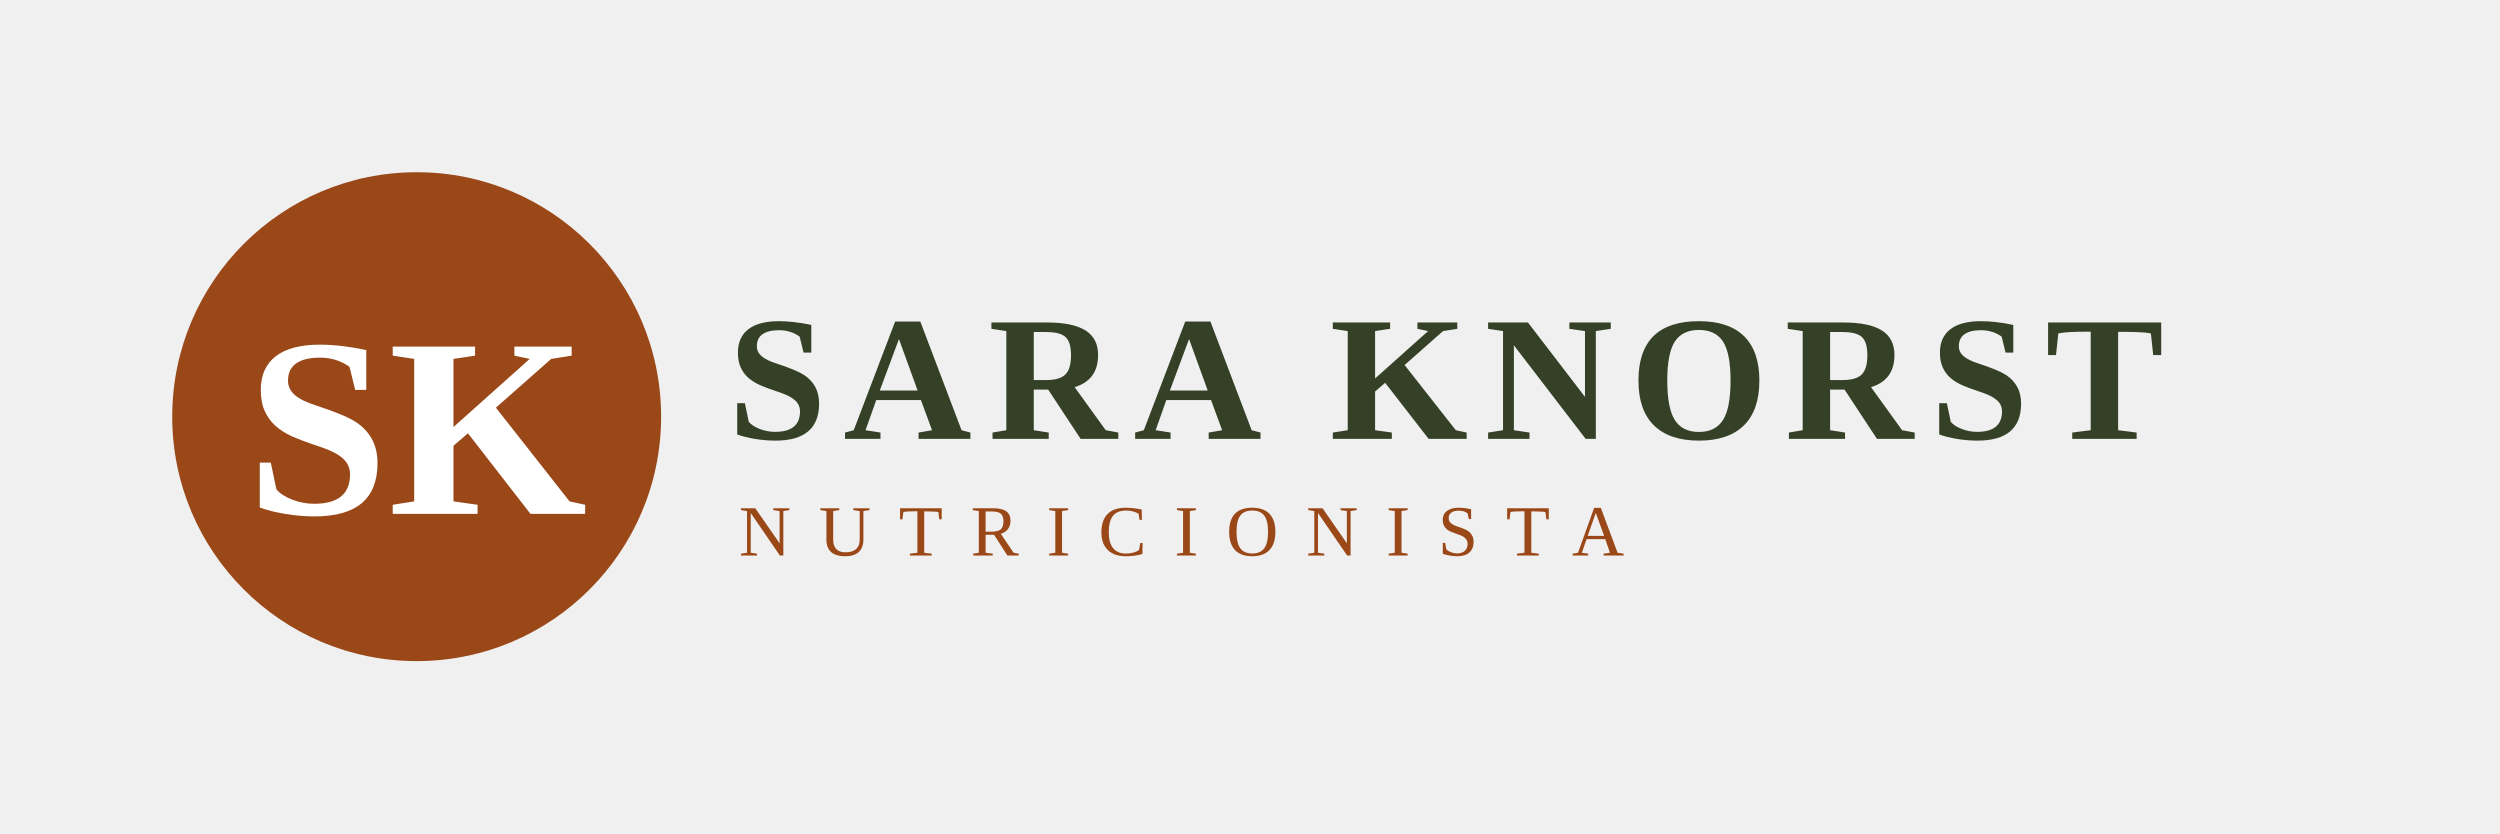
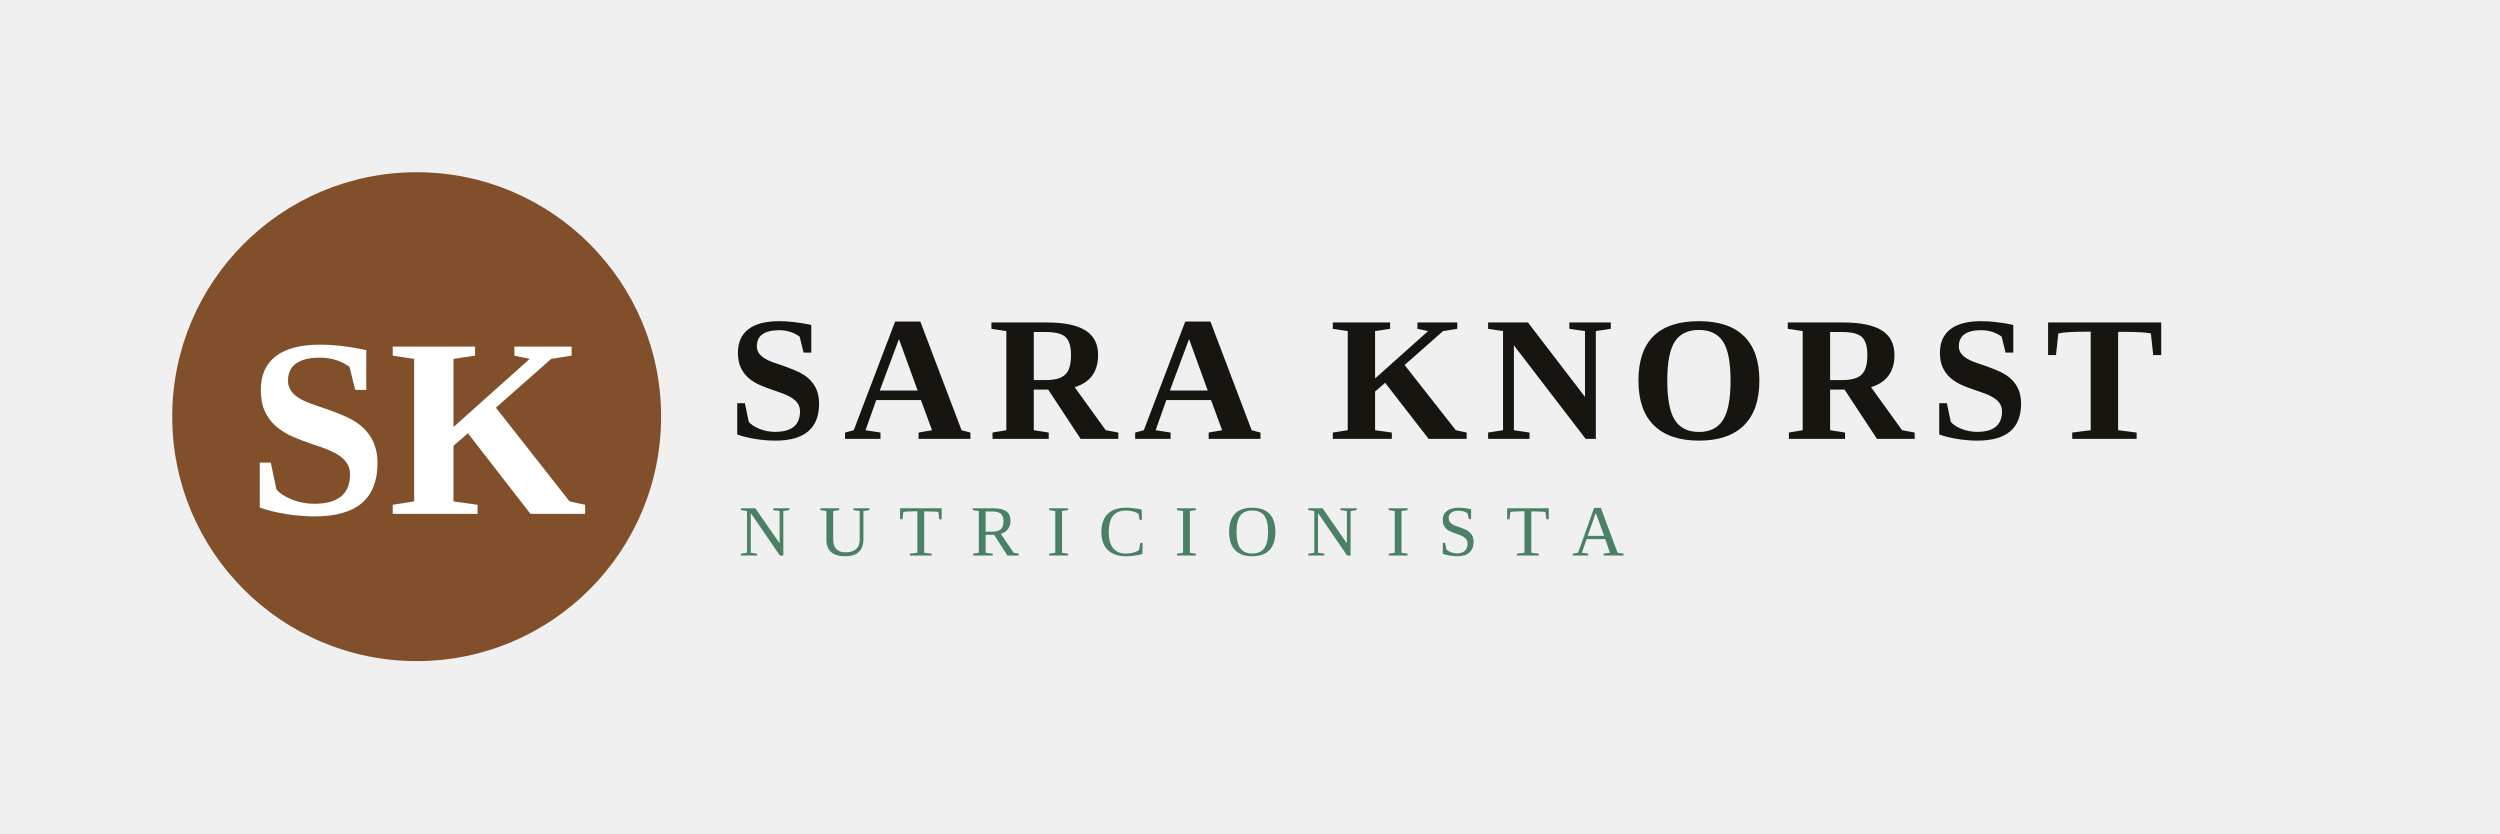
<svg xmlns="http://www.w3.org/2000/svg" viewBox="0 0 900 300" width="900" height="300">
-   <circle cx="150" cy="150" r="88" fill="#9b4819" />
+   <circle cx="150" cy="150" r="88" fill="#81502a" />
  <text x="150" y="185" text-anchor="middle" font-family="Georgia, 'Times New Roman', serif" font-size="92" font-weight="700" fill="#ffffff">SK</text>
-   <text x="262" y="158" font-family="Georgia, 'Times New Roman', serif" font-size="64" font-weight="600" letter-spacing="6" fill="#344126">SARA KNORST</text>
-   <text x="266" y="200" font-family="Georgia, 'Times New Roman', serif" font-size="26" letter-spacing="10" fill="#9b4819">NUTRICIONISTA</text>
+   <text x="262" y="158" font-family="Georgia, 'Times New Roman', serif" font-size="64" font-weight="600" letter-spacing="6" fill="#171510">SARA KNORST</text>
+   <text x="266" y="200" font-family="Georgia, 'Times New Roman', serif" font-size="26" letter-spacing="10" fill="#4a8064">NUTRICIONISTA</text>
</svg>
